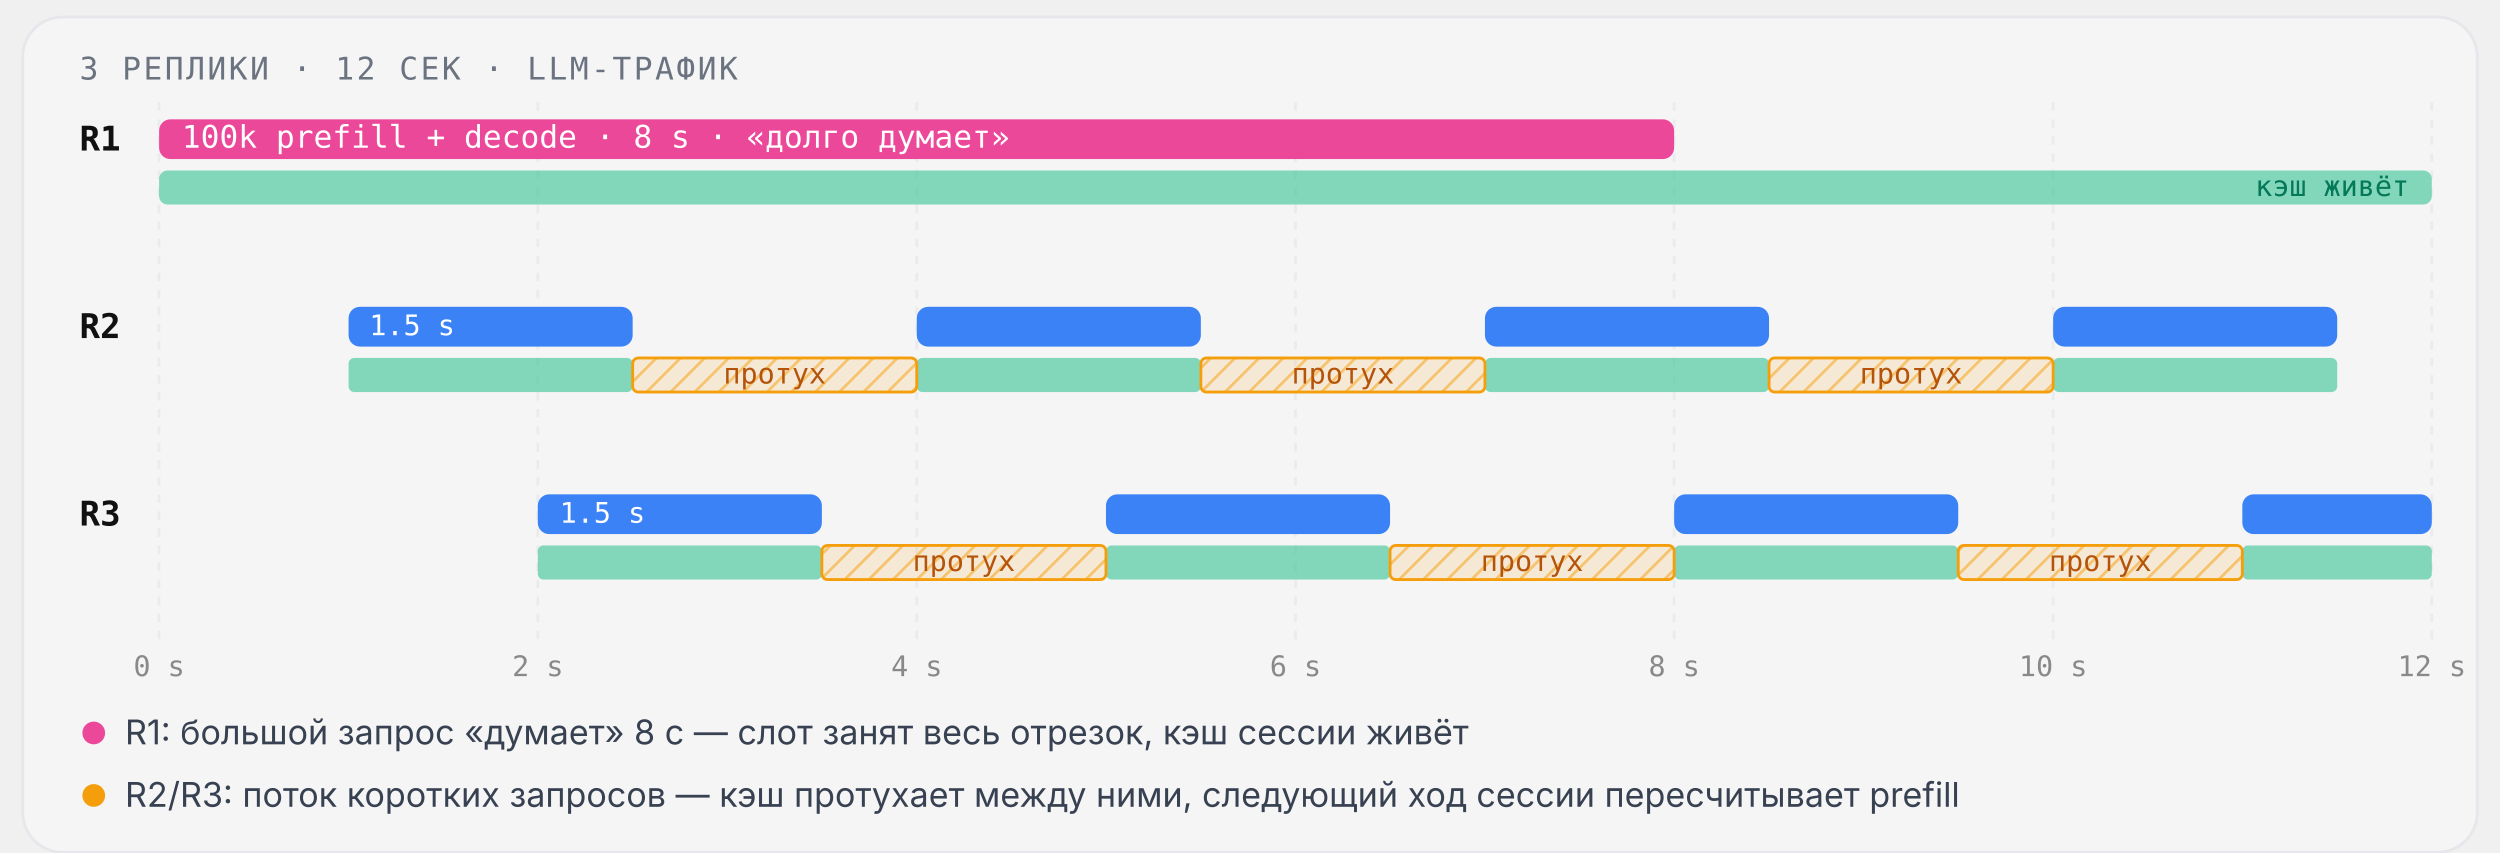
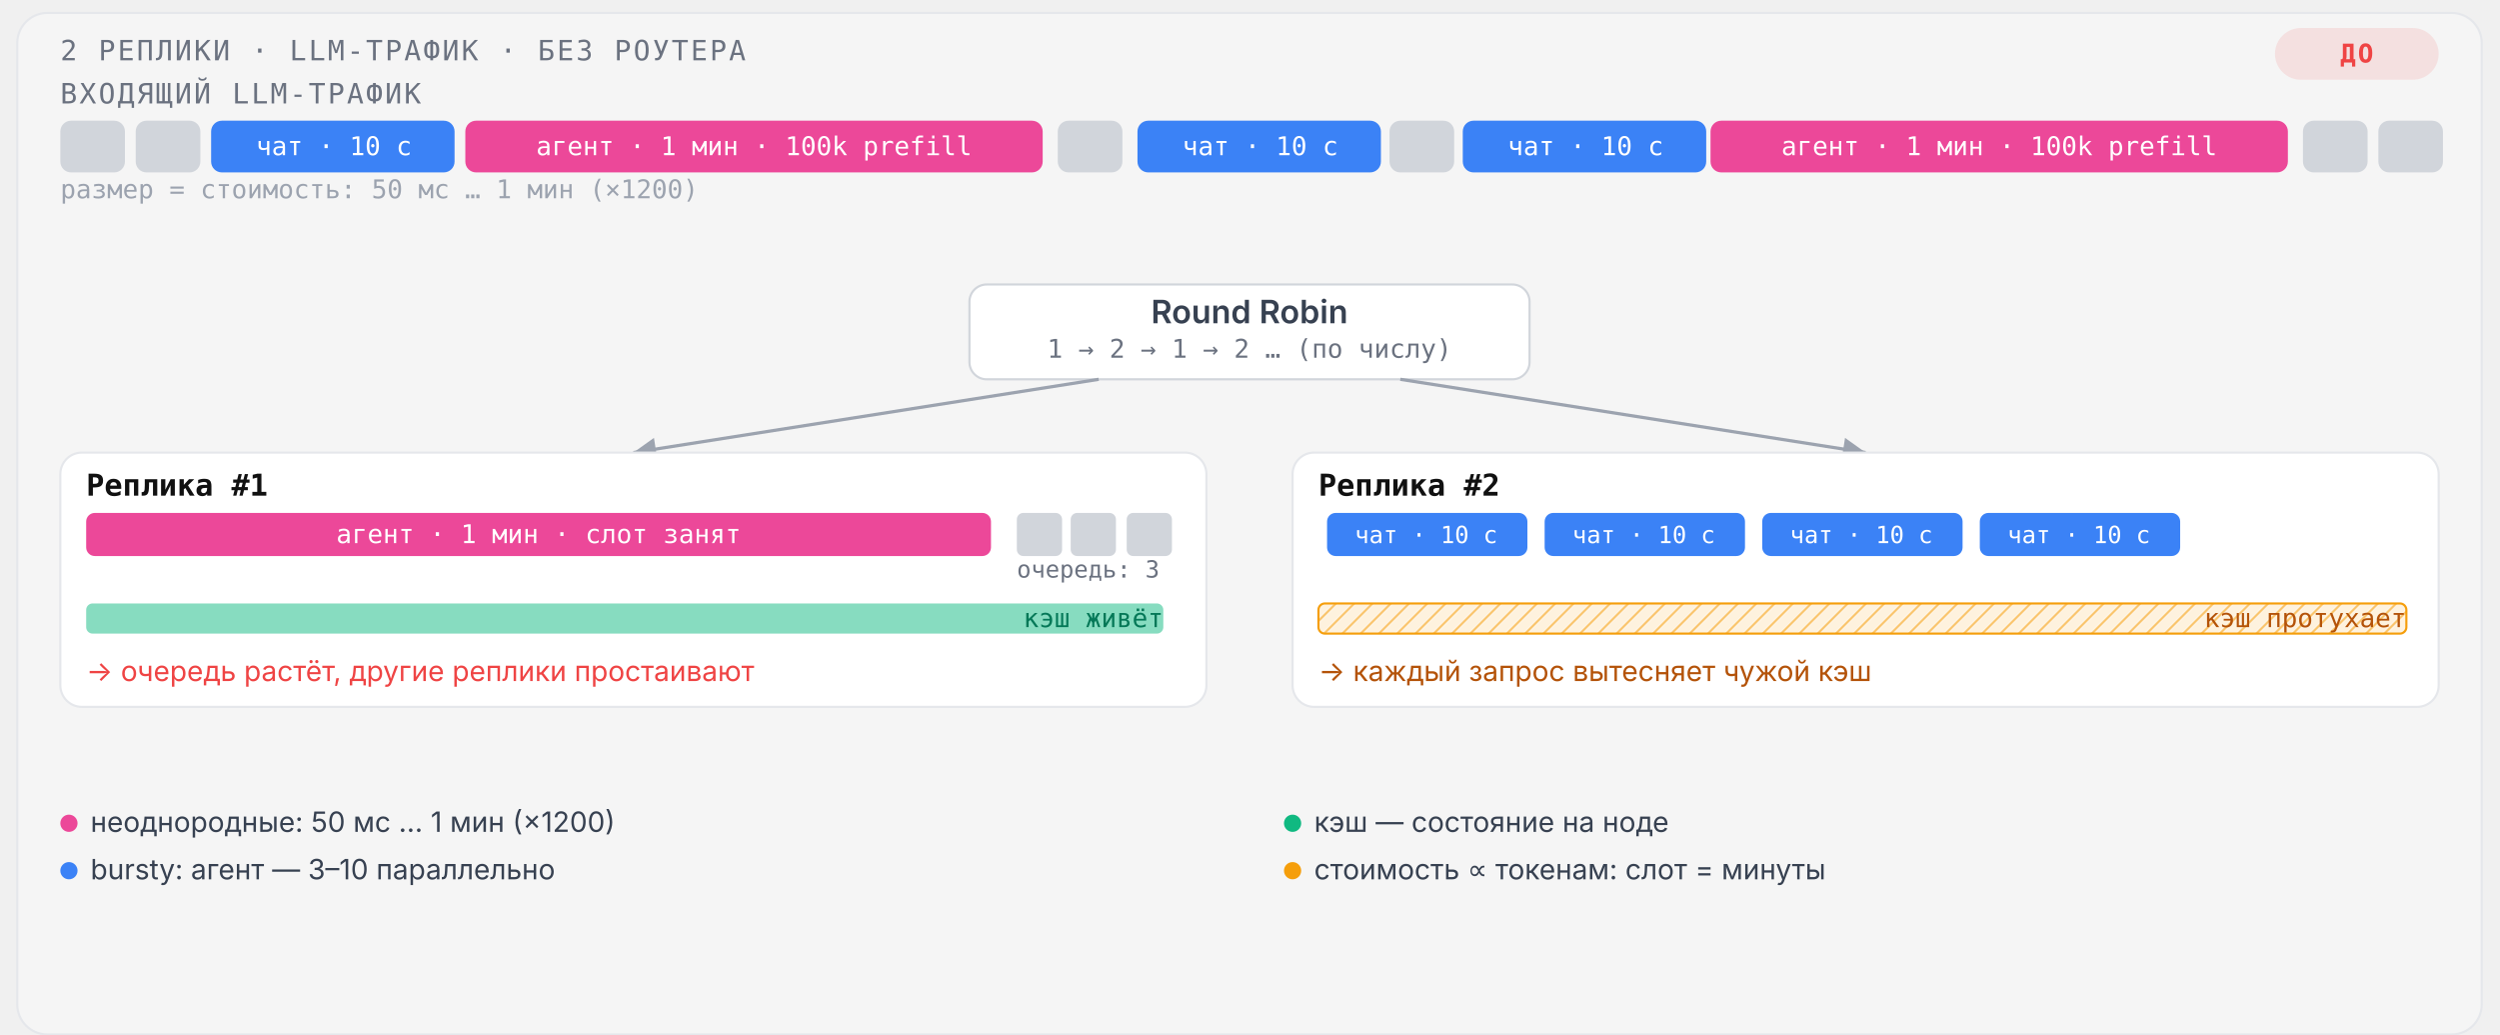
- <svg xmlns="http://www.w3.org/2000/svg" viewBox="0 0 880 300" role="img" aria-label="3 реплики за 12 секунд: R1 — на реплику прилетел большой запрос (100k prefill + decode, 8 с) и она долго думает, слот занят весь отрезок, кэш сессии живёт; R2 и R3 — прилетает поток коротких запросов, KV-кэш протухает между ними, следующий ход сессии пересчитывает prefill">
+ <svg xmlns="http://www.w3.org/2000/svg" viewBox="0 0 1160 480" role="img" aria-label="До: LLM-трафик без роутера. Входящий трафик неоднородный (web 50 мс, чат 10 с, агент 1 мин) и bursty. Round Robin делит по числу запросов: Реплика #1 получает большой агентский запрос — слот занят, очередь растёт; Реплика #2 получает поток коротких — KV-кэш протухает между запросами.">
  <defs>
    <pattern id="hatch-amber" width="6" height="6" patternUnits="userSpaceOnUse" patternTransform="rotate(45)">
      <rect width="6" height="6" fill="#f59e0b" opacity="0.14" />
      <line x1="0" y1="0" x2="0" y2="6" stroke="#f59e0b" stroke-width="2" opacity="0.5" />
    </pattern>
+     <marker id="arrow-gray" markerWidth="9" markerHeight="9" refX="7" refY="3.5" orient="auto" markerUnits="strokeWidth">
+       <path d="M0,0 L7,3.5 L0,7 Z" fill="#9ca3af" />
+     </marker>
  </defs>
  <g font-family="Inter, -apple-system, 'Segoe UI', sans-serif">
-     <rect x="8" y="6" width="864" height="294" rx="14" fill="#f5f5f5" stroke="#e5e7eb" />
-     <text x="28" y="28" font-family="'JetBrains Mono', ui-monospace, monospace" font-size="11" font-weight="500" letter-spacing="0.08em" fill="#6b7280">3 РЕПЛИКИ · 12 СЕК · LLM-ТРАФИК</text>
-     <g stroke="#e5e7eb" stroke-width="1" stroke-dasharray="3 3" opacity="0.7">
-       <line x1="56" y1="36" x2="56" y2="226" />
-       <line x1="189.3" y1="36" x2="189.3" y2="226" />
-       <line x1="322.7" y1="36" x2="322.7" y2="226" />
-       <line x1="456" y1="36" x2="456" y2="226" />
-       <line x1="589.3" y1="36" x2="589.3" y2="226" />
-       <line x1="722.7" y1="36" x2="722.7" y2="226" />
-       <line x1="856" y1="36" x2="856" y2="226" />
+     <rect x="8" y="6" width="1144" height="474" rx="14" fill="#f5f5f5" stroke="#e5e7eb" />
+     <text x="28" y="28" font-family="'JetBrains Mono', ui-monospace, monospace" font-size="13" font-weight="500" letter-spacing="0.08em" fill="#6b7280">2 РЕПЛИКИ · LLM-ТРАФИК · БЕЗ РОУТЕРА</text>
+     <rect x="1056" y="13" width="76" height="24" rx="12" fill="#ef4444" opacity="0.12" />
+     <text x="1094" y="29" font-family="'JetBrains Mono', ui-monospace, monospace" font-size="12" font-weight="600" letter-spacing="0.08em" fill="#ef4444" text-anchor="middle">ДО</text>
+     <text x="28" y="48" font-family="'JetBrains Mono', ui-monospace, monospace" font-size="13" font-weight="500" letter-spacing="0.08em" fill="#6b7280">ВХОДЯЩИЙ LLM-ТРАФИК</text>
+     <g>
+       <rect x="28" y="56" width="30" height="24" rx="5" fill="#d1d5db" />
+       <rect x="63" y="56" width="30" height="24" rx="5" fill="#d1d5db" />
+       <rect x="98" y="56" width="113" height="24" rx="5" fill="#3b82f6" />
+       <text x="155" y="72" font-family="'JetBrains Mono', ui-monospace, monospace" font-size="12" fill="#ffffff" text-anchor="middle">чат · 10 с</text>
+       <rect x="216" y="56" width="268" height="24" rx="5" fill="#ec4899" />
+       <text x="350" y="72" font-family="'JetBrains Mono', ui-monospace, monospace" font-size="12" fill="#ffffff" text-anchor="middle">агент · 1 мин · 100k prefill</text>
+       <rect x="491" y="56" width="30" height="24" rx="5" fill="#d1d5db" />
+       <rect x="528" y="56" width="113" height="24" rx="5" fill="#3b82f6" />
+       <text x="585" y="72" font-family="'JetBrains Mono', ui-monospace, monospace" font-size="12" fill="#ffffff" text-anchor="middle">чат · 10 с</text>
+       <rect x="645" y="56" width="30" height="24" rx="5" fill="#d1d5db" />
+       <rect x="679" y="56" width="113" height="24" rx="5" fill="#3b82f6" />
+       <text x="736" y="72" font-family="'JetBrains Mono', ui-monospace, monospace" font-size="12" fill="#ffffff" text-anchor="middle">чат · 10 с</text>
+       <rect x="794" y="56" width="268" height="24" rx="5" fill="#ec4899" />
+       <text x="928" y="72" font-family="'JetBrains Mono', ui-monospace, monospace" font-size="12" fill="#ffffff" text-anchor="middle">агент · 1 мин · 100k prefill</text>
+       <rect x="1069" y="56" width="30" height="24" rx="5" fill="#d1d5db" />
+       <rect x="1104" y="56" width="30" height="24" rx="5" fill="#d1d5db" />
    </g>
-     <g font-family="'JetBrains Mono', ui-monospace, monospace" font-size="12" font-weight="600" fill="#111111">
-       <text x="28" y="53">R1</text>
-       <text x="28" y="119">R2</text>
-       <text x="28" y="185">R3</text>
-     </g>
-     <rect x="56" y="42" width="533.3" height="14" rx="4" fill="#ec4899" />
-     <text x="64" y="52" font-family="'JetBrains Mono', ui-monospace, monospace" font-size="11" fill="#ffffff">100k prefill + decode · 8 s · «долго думает»</text>
-     <rect x="56" y="60" width="800" height="12" rx="3" fill="#10b981" opacity="0.5" />
-     <text x="848" y="69" font-family="'JetBrains Mono', ui-monospace, monospace" font-size="10" fill="#047857" text-anchor="end">кэш живёт</text>
-     <g>
-       <rect x="122.7" y="108" width="100" height="14" rx="4" fill="#3b82f6" />
-       <rect x="322.7" y="108" width="100" height="14" rx="4" fill="#3b82f6" />
-       <rect x="522.7" y="108" width="100" height="14" rx="4" fill="#3b82f6" />
-       <rect x="722.7" y="108" width="100" height="14" rx="4" fill="#3b82f6" />
-       <text x="130" y="118" font-family="'JetBrains Mono', ui-monospace, monospace" font-size="10" fill="#ffffff">1.5 s</text>
-     </g>
-     <g fill="#10b981" opacity="0.5">
-       <rect x="122.7" y="126" width="100" height="12" rx="2" />
-       <rect x="322.7" y="126" width="100" height="12" rx="2" />
-       <rect x="522.7" y="126" width="100" height="12" rx="2" />
-       <rect x="722.7" y="126" width="100" height="12" rx="2" />
-     </g>
-     <g fill="url(#hatch-amber)" stroke="#f59e0b" stroke-width="1">
-       <rect x="222.7" y="126" width="100" height="12" rx="2" />
-       <rect x="422.7" y="126" width="100" height="12" rx="2" />
-       <rect x="622.7" y="126" width="100" height="12" rx="2" />
-     </g>
-     <g font-family="'JetBrains Mono', ui-monospace, monospace" font-size="10" fill="#b45309" text-anchor="middle">
-       <text x="272.7" y="135">протух</text>
-       <text x="472.7" y="135">протух</text>
-       <text x="672.7" y="135">протух</text>
-     </g>
-     <g>
-       <rect x="189.3" y="174" width="100" height="14" rx="4" fill="#3b82f6" />
-       <rect x="389.3" y="174" width="100" height="14" rx="4" fill="#3b82f6" />
-       <rect x="589.3" y="174" width="100" height="14" rx="4" fill="#3b82f6" />
-       <rect x="789.3" y="174" width="66.7" height="14" rx="4" fill="#3b82f6" />
-       <text x="197" y="184" font-family="'JetBrains Mono', ui-monospace, monospace" font-size="10" fill="#ffffff">1.5 s</text>
-     </g>
-     <g fill="#10b981" opacity="0.5">
-       <rect x="189.3" y="192" width="100" height="12" rx="2" />
-       <rect x="389.3" y="192" width="100" height="12" rx="2" />
-       <rect x="589.3" y="192" width="100" height="12" rx="2" />
-       <rect x="789.3" y="192" width="66.7" height="12" rx="2" />
-     </g>
-     <g fill="url(#hatch-amber)" stroke="#f59e0b" stroke-width="1">
-       <rect x="289.3" y="192" width="100" height="12" rx="2" />
-       <rect x="489.3" y="192" width="100" height="12" rx="2" />
-       <rect x="689.3" y="192" width="100" height="12" rx="2" />
-     </g>
-     <g font-family="'JetBrains Mono', ui-monospace, monospace" font-size="10" fill="#b45309" text-anchor="middle">
-       <text x="339.3" y="201">протух</text>
-       <text x="539.3" y="201">протух</text>
-       <text x="739.3" y="201">протух</text>
-     </g>
-     <g font-family="'JetBrains Mono', ui-monospace, monospace" font-size="10" fill="#898989" text-anchor="middle">
-       <text x="56" y="238">0 s</text>
-       <text x="189.3" y="238">2 s</text>
-       <text x="322.7" y="238">4 s</text>
-       <text x="456" y="238">6 s</text>
-       <text x="589.3" y="238">8 s</text>
-       <text x="722.7" y="238">10 s</text>
-       <text x="856" y="238">12 s</text>
-     </g>
-     <circle cx="33" cy="258" r="4" fill="#ec4899" />
-     <text x="44" y="262" font-size="12" fill="#374151">R1: большой запрос «думает» 8 с — слот занят весь отрезок, кэш сессии живёт</text>
-     <circle cx="33" cy="280" r="4" fill="#f59e0b" />
-     <text x="44" y="284" font-size="12" fill="#374151">R2/R3: поток коротких запросов — кэш протухает между ними, следующий ход сессии пересчитывает prefill</text>
+     <text x="28" y="92" font-family="'JetBrains Mono', ui-monospace, monospace" font-size="12" fill="#9ca3af">размер = стоимость: 50 мс … 1 мин (×1200)</text>
+     <rect x="450" y="132" width="260" height="44" rx="8" fill="#ffffff" stroke="#d1d5db" />
+     <text x="580" y="150" font-size="15" font-weight="600" fill="#374151" text-anchor="middle">Round Robin</text>
+     <text x="580" y="166" font-family="'JetBrains Mono', ui-monospace, monospace" font-size="12" fill="#6b7280" text-anchor="middle">1 → 2 → 1 → 2 … (по числу)</text>
+     <line x1="510" y1="176" x2="294" y2="210" stroke="#9ca3af" stroke-width="1.5" marker-end="url(#arrow-gray)" />
+     <line x1="650" y1="176" x2="866" y2="210" stroke="#9ca3af" stroke-width="1.5" marker-end="url(#arrow-gray)" />
+     <rect x="28" y="210" width="532" height="118" rx="10" fill="#ffffff" stroke="#e5e7eb" />
+     <text x="40" y="230" font-family="'JetBrains Mono', ui-monospace, monospace" font-size="14" font-weight="600" fill="#111111">Реплика #1</text>
+     <rect x="40" y="238" width="420" height="20" rx="4" fill="#ec4899" />
+     <text x="250" y="252" font-family="'JetBrains Mono', ui-monospace, monospace" font-size="12" fill="#ffffff" text-anchor="middle">агент · 1 мин · слот занят</text>
+     <rect x="472" y="238" width="21" height="20" rx="3" fill="#d1d5db" />
+     <rect x="497" y="238" width="21" height="20" rx="3" fill="#d1d5db" />
+     <rect x="523" y="238" width="21" height="20" rx="3" fill="#d1d5db" />
+     <text x="472" y="268" font-family="'JetBrains Mono', ui-monospace, monospace" font-size="11" fill="#6b7280">очередь: 3</text>
+     <rect x="40" y="280" width="500" height="14" rx="3" fill="#10b981" opacity="0.5" />
+     <text x="540" y="291" font-family="'JetBrains Mono', ui-monospace, monospace" font-size="12" fill="#047857" text-anchor="end">кэш живёт</text>
+     <text x="40" y="316" font-size="13" fill="#ef4444">→ очередь растёт, другие реплики простаивают</text>
+     <rect x="600" y="210" width="532" height="118" rx="10" fill="#ffffff" stroke="#e5e7eb" />
+     <text x="612" y="230" font-family="'JetBrains Mono', ui-monospace, monospace" font-size="14" font-weight="600" fill="#111111">Реплика #2</text>
+     <rect x="616" y="238" width="93" height="20" rx="4" fill="#3b82f6" />
+     <text x="662" y="252" font-family="'JetBrains Mono', ui-monospace, monospace" font-size="11" fill="#ffffff" text-anchor="middle">чат · 10 с</text>
+     <rect x="717" y="238" width="93" height="20" rx="4" fill="#3b82f6" />
+     <text x="763" y="252" font-family="'JetBrains Mono', ui-monospace, monospace" font-size="11" fill="#ffffff" text-anchor="middle">чат · 10 с</text>
+     <rect x="818" y="238" width="93" height="20" rx="4" fill="#3b82f6" />
+     <text x="864" y="252" font-family="'JetBrains Mono', ui-monospace, monospace" font-size="11" fill="#ffffff" text-anchor="middle">чат · 10 с</text>
+     <rect x="919" y="238" width="93" height="20" rx="4" fill="#3b82f6" />
+     <text x="965" y="252" font-family="'JetBrains Mono', ui-monospace, monospace" font-size="11" fill="#ffffff" text-anchor="middle">чат · 10 с</text>
+     <rect x="612" y="280" width="505" height="14" rx="3" fill="url(#hatch-amber)" stroke="#f59e0b" stroke-width="1" />
+     <text x="1117" y="291" font-family="'JetBrains Mono', ui-monospace, monospace" font-size="12" fill="#b45309" text-anchor="end">кэш протухает</text>
+     <text x="612" y="316" font-size="13" fill="#b45309">→ каждый запрос вытесняет чужой кэш</text>
+     <circle cx="32" cy="382" r="4" fill="#ec4899" />
+     <text x="42" y="386" font-size="13" fill="#374151">неоднородные: 50 мс … 1 мин (×1200)</text>
+     <circle cx="32" cy="404" r="4" fill="#3b82f6" />
+     <text x="42" y="408" font-size="13" fill="#374151">bursty: агент — 3–10 параллельно</text>
+     <circle cx="600" cy="382" r="4" fill="#10b981" />
+     <text x="610" y="386" font-size="13" fill="#374151">кэш — состояние на ноде</text>
+     <circle cx="600" cy="404" r="4" fill="#f59e0b" />
+     <text x="610" y="408" font-size="13" fill="#374151">стоимость ∝ токенам: слот = минуты</text>
  </g>
</svg>
